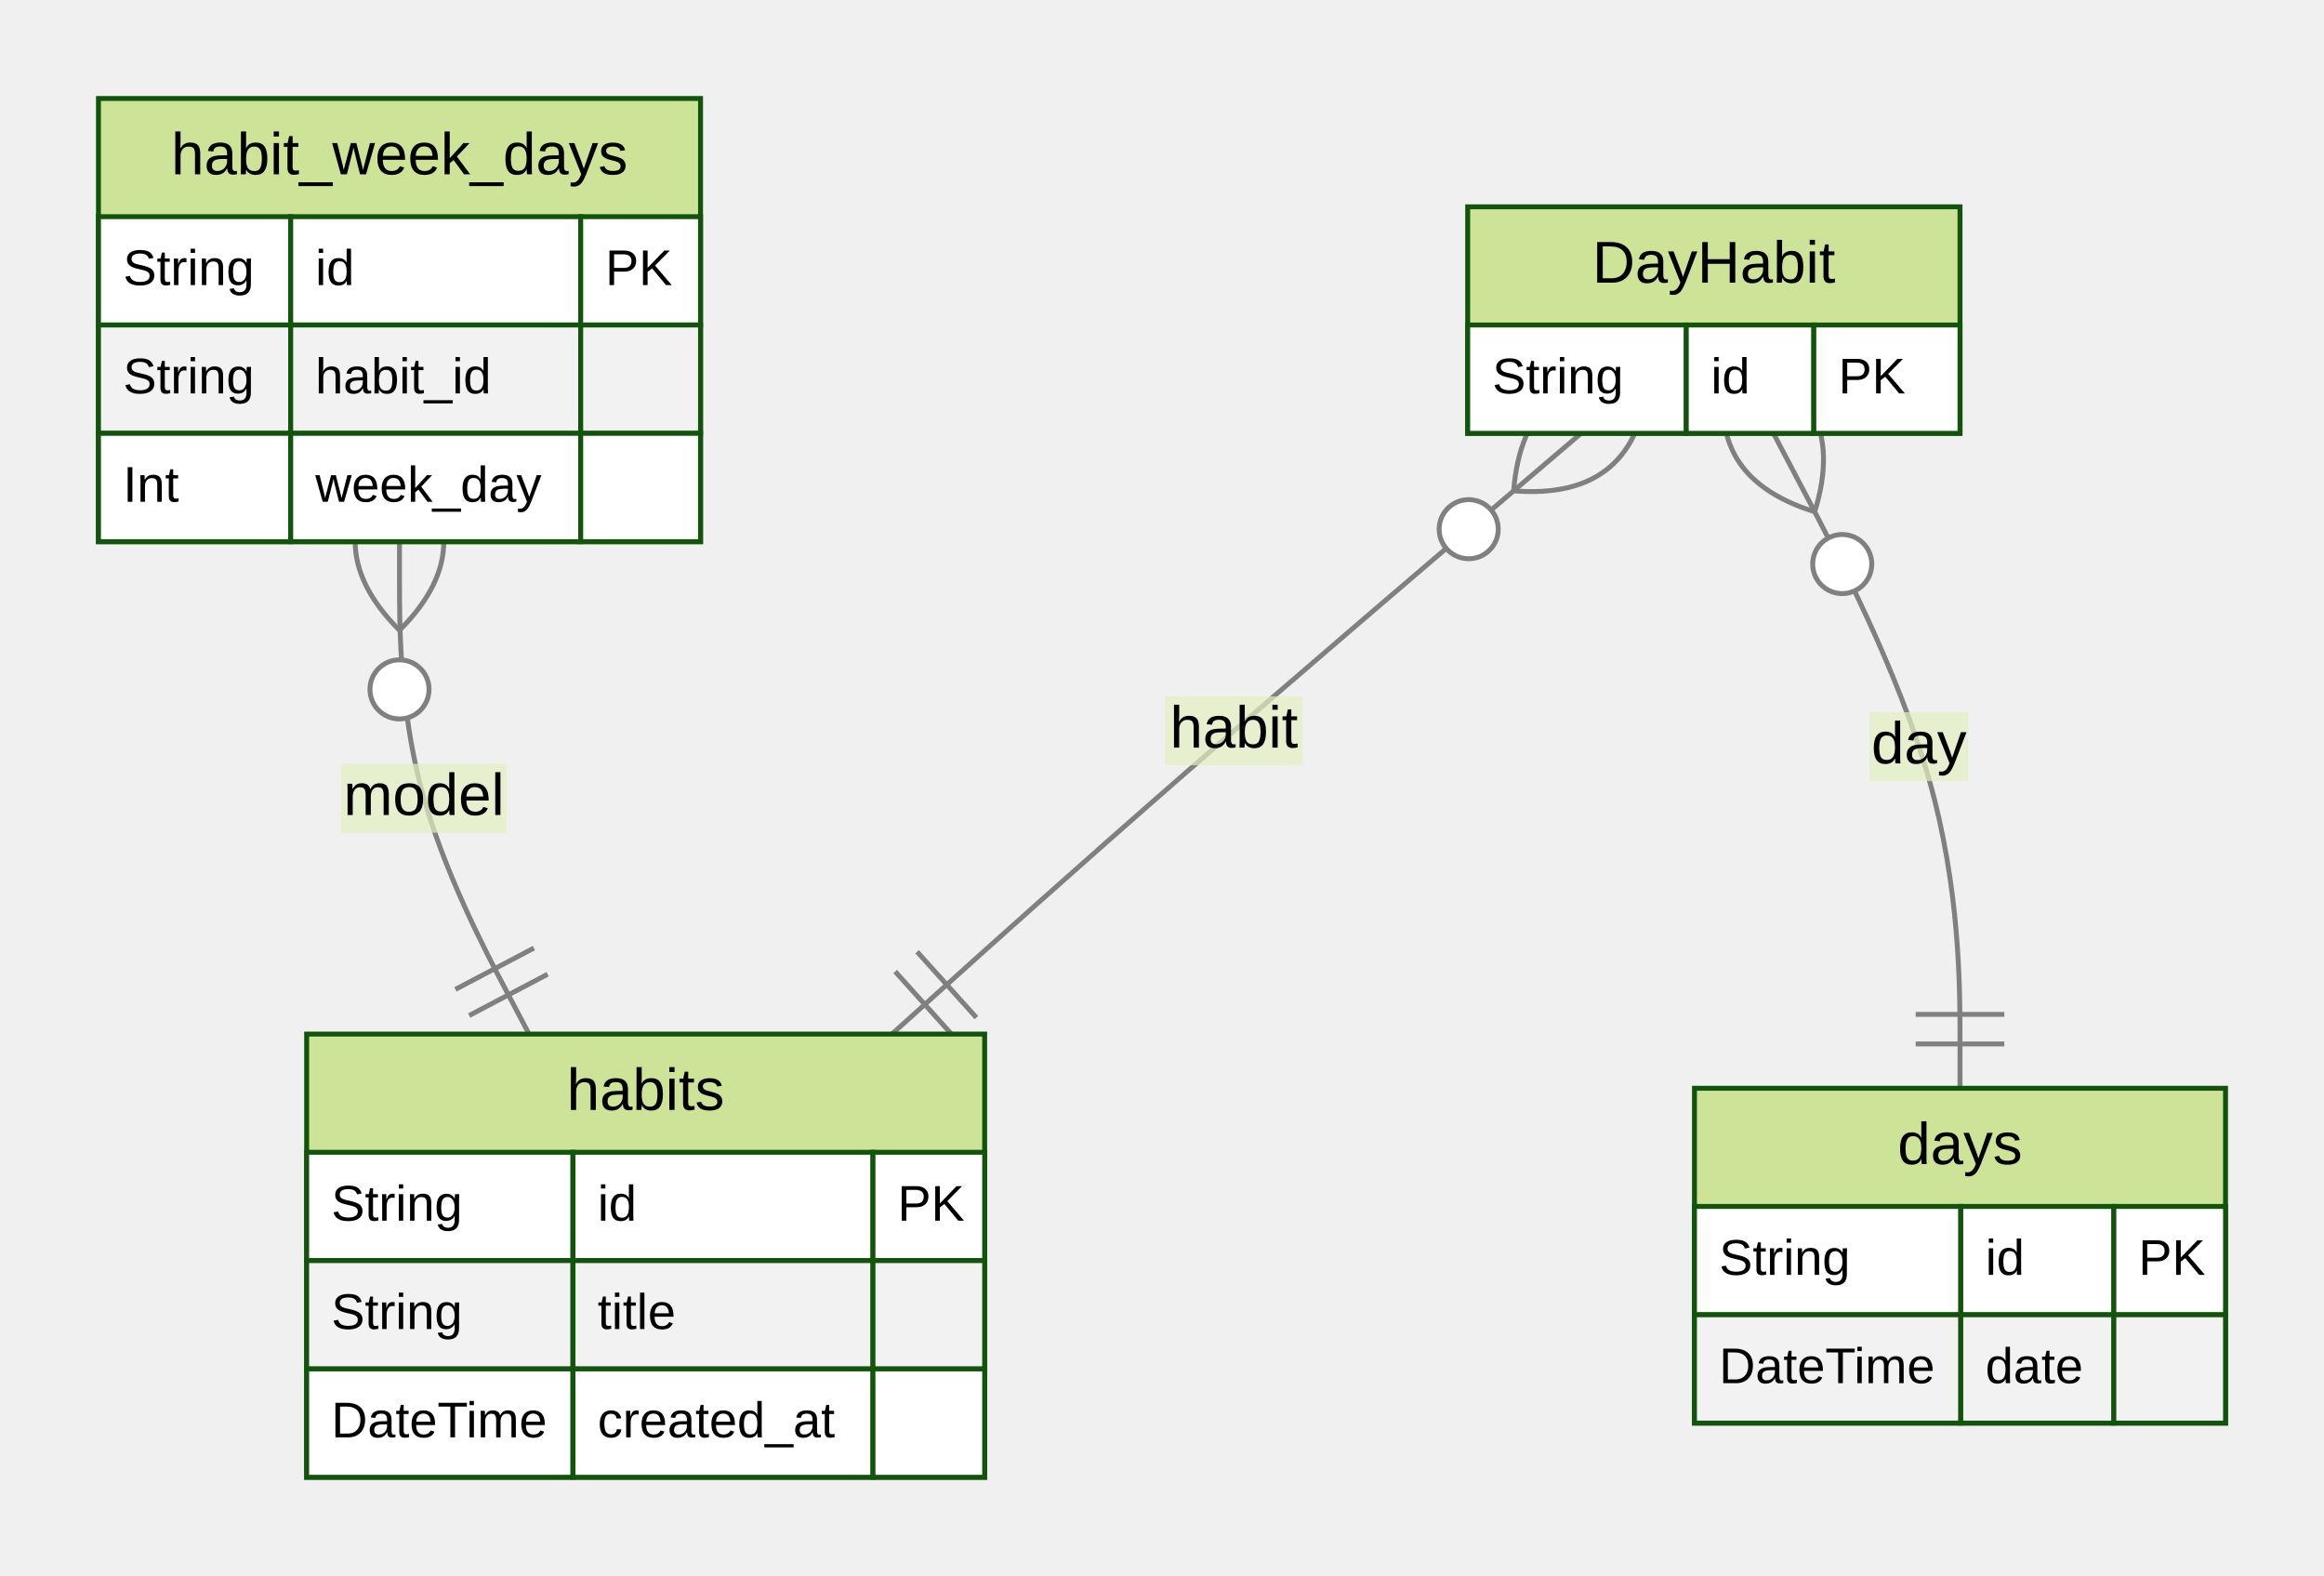
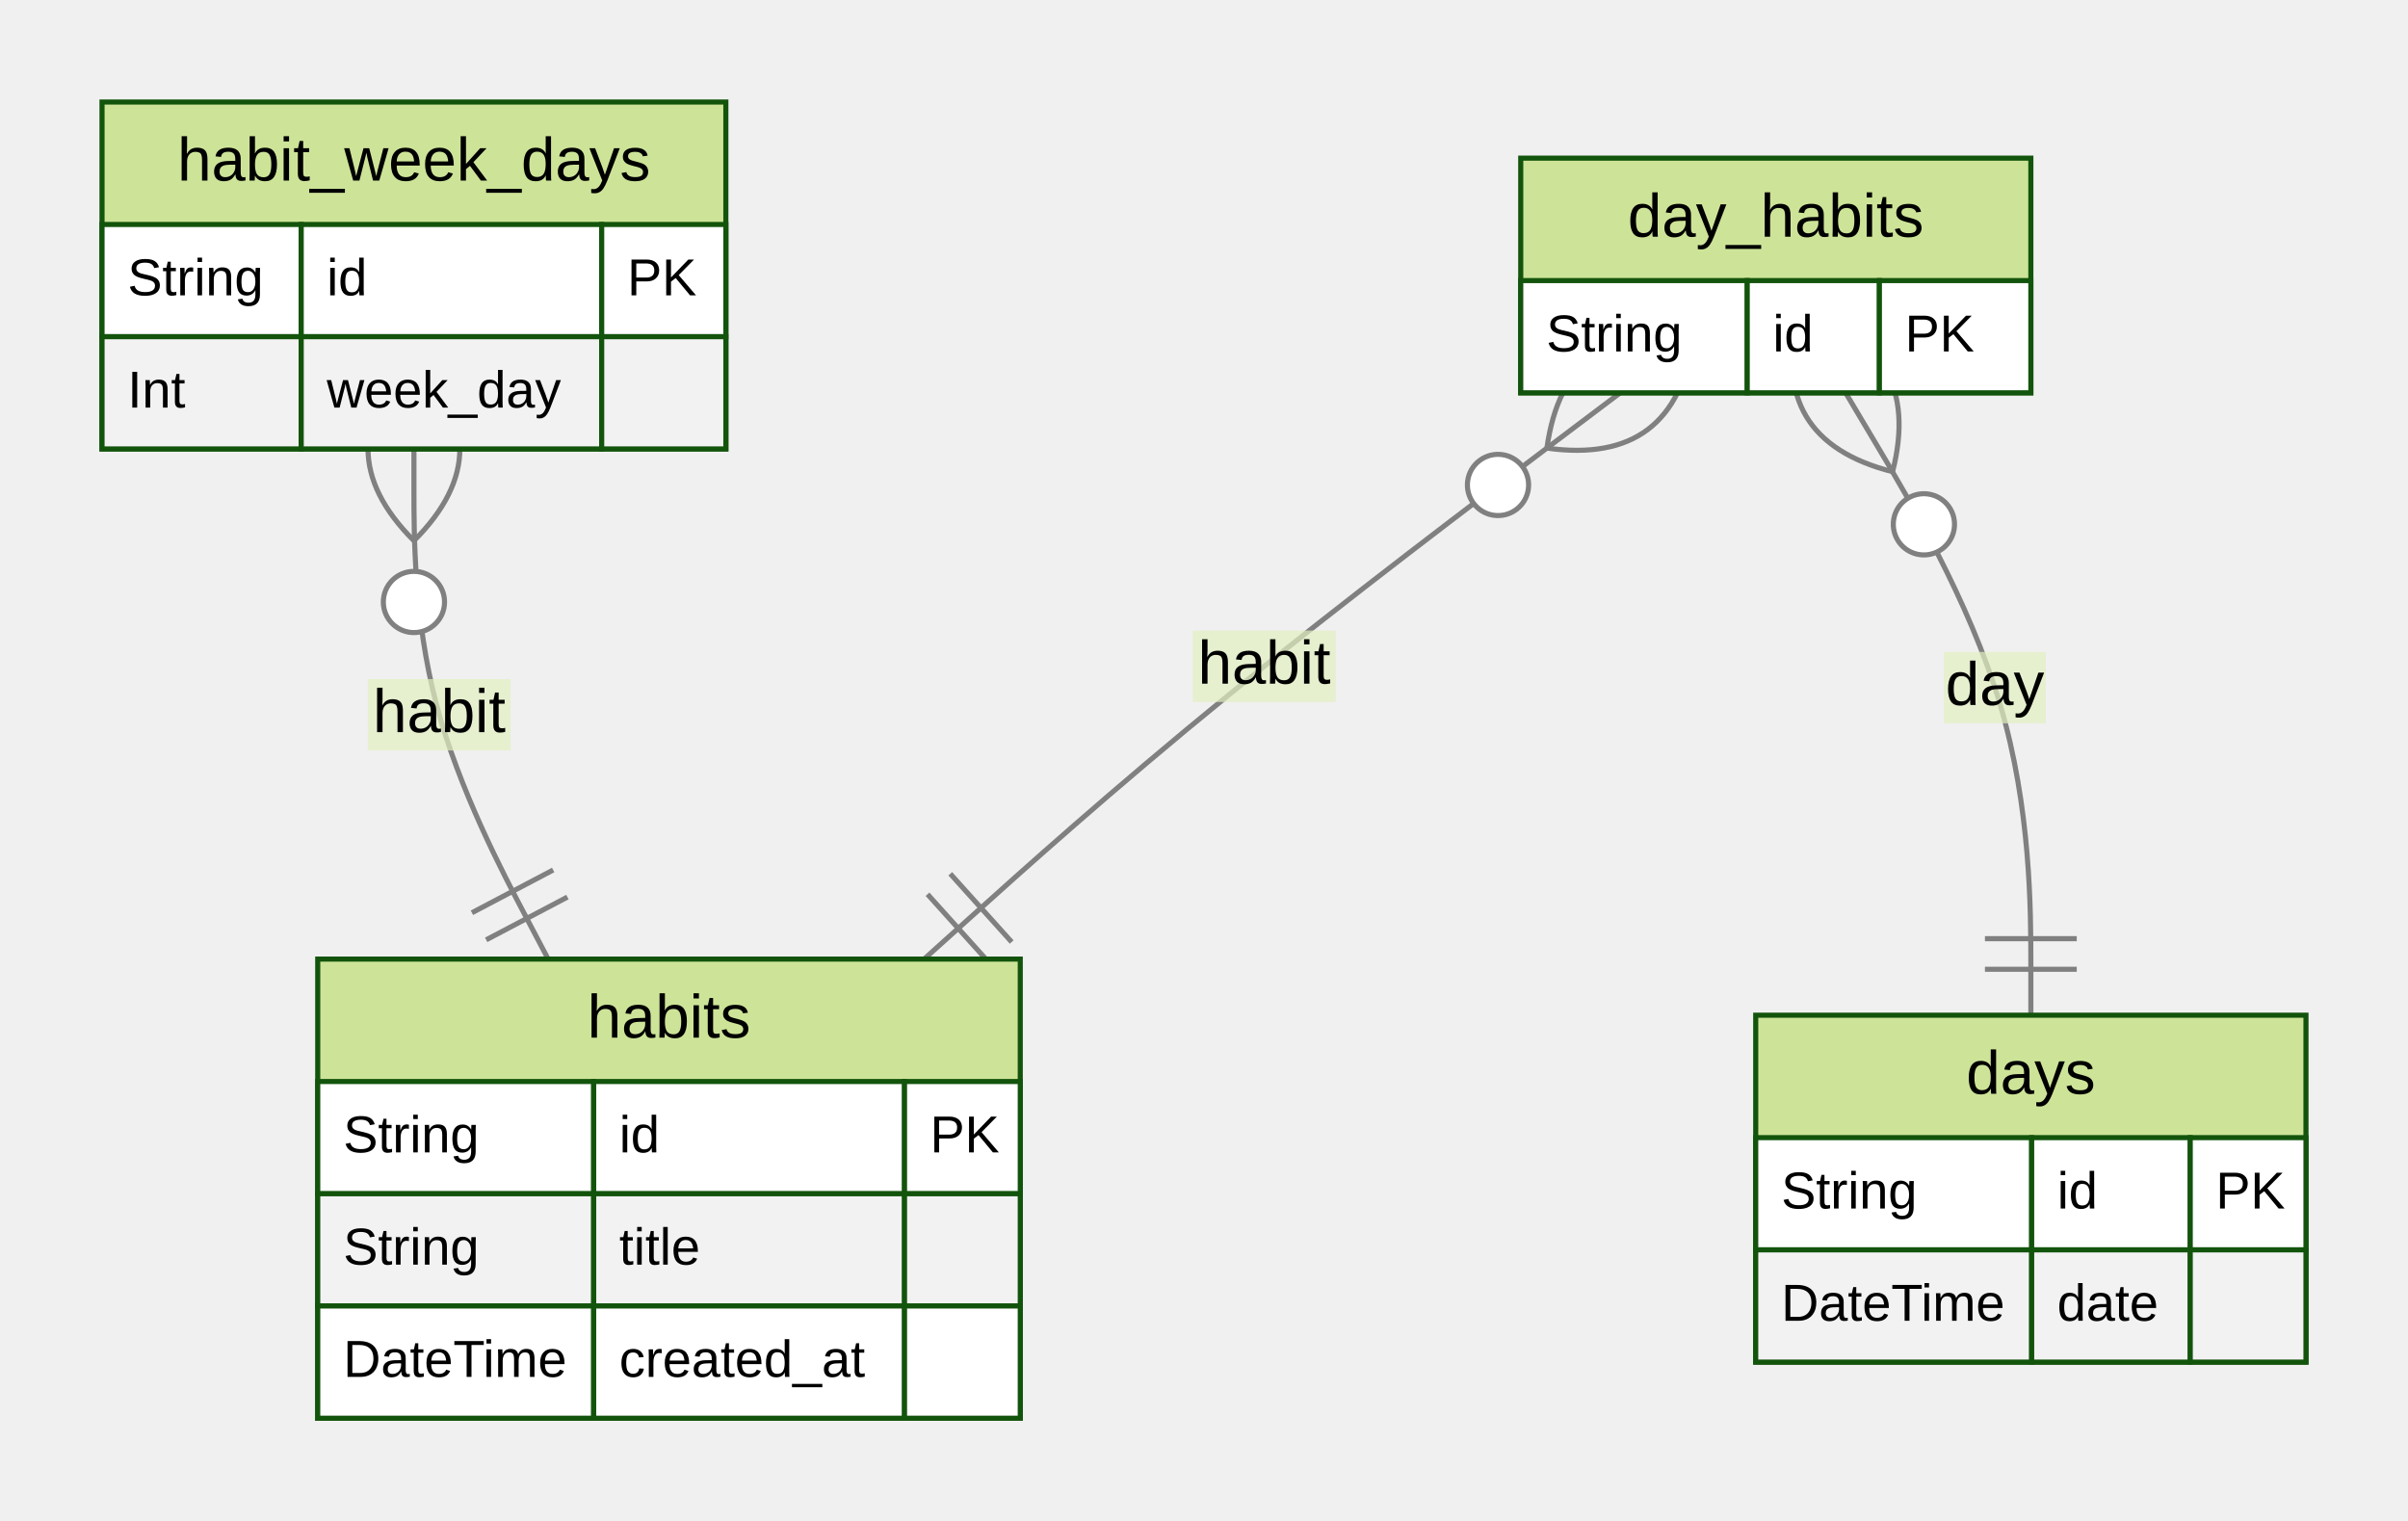
- <svg xmlns="http://www.w3.org/2000/svg" aria-roledescription="er" role="graphics-document document" viewBox="0 0 472.051 320" style="max-width: 472.051px; background-color: white;" width="100%" id="mermaid-0">
+ <svg xmlns="http://www.w3.org/2000/svg" aria-roledescription="er" role="graphics-document document" viewBox="0 0 472.051 298" style="max-width: 472.051px; background-color: white;" width="100%" id="mermaid-0">
  <style>#mermaid-0{font-family:"trebuchet ms",verdana,arial,sans-serif;font-size:16px;fill:#000000;}#mermaid-0 .error-icon{fill:#552222;}#mermaid-0 .error-text{fill:#552222;stroke:#552222;}#mermaid-0 .edge-thickness-normal{stroke-width:2px;}#mermaid-0 .edge-thickness-thick{stroke-width:3.5px;}#mermaid-0 .edge-pattern-solid{stroke-dasharray:0;}#mermaid-0 .edge-pattern-dashed{stroke-dasharray:3;}#mermaid-0 .edge-pattern-dotted{stroke-dasharray:2;}#mermaid-0 .marker{fill:#000000;stroke:#000000;}#mermaid-0 .marker.cross{stroke:#000000;}#mermaid-0 svg{font-family:"trebuchet ms",verdana,arial,sans-serif;font-size:16px;}#mermaid-0 .entityBox{fill:#cde498;stroke:#13540c;}#mermaid-0 .attributeBoxOdd{fill:#ffffff;stroke:#13540c;}#mermaid-0 .attributeBoxEven{fill:#f2f2f2;stroke:#13540c;}#mermaid-0 .relationshipLabelBox{fill:hsl(78.158, 58.462%, 84.51%);opacity:0.7;background-color:hsl(78.158, 58.462%, 84.51%);}#mermaid-0 .relationshipLabelBox rect{opacity:0.5;}#mermaid-0 .relationshipLine{stroke:#000000;}#mermaid-0 .entityTitleText{text-anchor:middle;font-size:18px;fill:#000000;}#mermaid-0 :root{--mermaid-font-family:"trebuchet ms",verdana,arial,sans-serif;}</style>
  <g />
  <defs>
    <marker orient="auto" markerHeight="18" markerWidth="18" refY="9" refX="0" id="ONLY_ONE_START">
      <path d="M9,0 L9,18 M15,0 L15,18" fill="none" stroke="gray" />
    </marker>
  </defs>
  <defs>
    <marker orient="auto" markerHeight="18" markerWidth="18" refY="9" refX="18" id="ONLY_ONE_END">
      <path d="M3,0 L3,18 M9,0 L9,18" fill="none" stroke="gray" />
    </marker>
  </defs>
  <defs>
    <marker orient="auto" markerHeight="18" markerWidth="30" refY="9" refX="0" id="ZERO_OR_ONE_START">
      <circle r="6" cy="9" cx="21" fill="white" stroke="gray" />
      <path d="M9,0 L9,18" fill="none" stroke="gray" />
    </marker>
  </defs>
  <defs>
    <marker orient="auto" markerHeight="18" markerWidth="30" refY="9" refX="30" id="ZERO_OR_ONE_END">
      <circle r="6" cy="9" cx="9" fill="white" stroke="gray" />
      <path d="M21,0 L21,18" fill="none" stroke="gray" />
    </marker>
  </defs>
  <defs>
    <marker orient="auto" markerHeight="36" markerWidth="45" refY="18" refX="18" id="ONE_OR_MORE_START">
      <path d="M0,18 Q 18,0 36,18 Q 18,36 0,18 M42,9 L42,27" fill="none" stroke="gray" />
    </marker>
  </defs>
  <defs>
    <marker orient="auto" markerHeight="36" markerWidth="45" refY="18" refX="27" id="ONE_OR_MORE_END">
      <path d="M3,9 L3,27 M9,18 Q27,0 45,18 Q27,36 9,18" fill="none" stroke="gray" />
    </marker>
  </defs>
  <defs>
    <marker orient="auto" markerHeight="36" markerWidth="57" refY="18" refX="18" id="ZERO_OR_MORE_START">
      <circle r="6" cy="18" cx="48" fill="white" stroke="gray" />
      <path d="M0,18 Q18,0 36,18 Q18,36 0,18" fill="none" stroke="gray" />
    </marker>
  </defs>
  <defs>
    <marker orient="auto" markerHeight="36" markerWidth="57" refY="18" refX="39" id="ZERO_OR_MORE_END">
      <circle r="6" cy="18" cx="9" fill="white" stroke="gray" />
      <path d="M21,18 Q39,0 57,18 Q39,36 21,18" fill="none" stroke="gray" />
    </marker>
  </defs>
-   <path style="stroke: gray; fill: none;" marker-start="url(#ZERO_OR_MORE_START)" marker-end="url(#ONLY_ONE_END)" d="M81.146,110L81.146,118.333C81.146,126.667,81.146,143.333,85.532,160C89.918,176.667,98.69,193.333,103.076,201.667L107.462,210" class="er relationshipLine" />
-   <path style="stroke: gray; fill: none;" marker-start="url(#ZERO_OR_MORE_START)" marker-end="url(#ONLY_ONE_END)" d="M360.222,88L366.538,100C372.853,112,385.485,136,391.801,158.167C398.116,180.333,398.116,200.667,398.116,210.833L398.116,221" class="er relationshipLine" />
-   <path style="stroke: gray; fill: none;" marker-start="url(#ZERO_OR_MORE_START)" marker-end="url(#ONLY_ONE_END)" d="M321.147,88L307.076,100C293.004,112,264.862,136,241.53,156.333C218.198,176.667,199.676,193.333,190.416,201.667L181.155,210" class="er relationshipLine" />
-   <g transform="translate(62.28748,210 )" id="entity-habits-59333331-6c3a-54f1-a56e-d211c6383727">
+   <path style="stroke: gray; fill: none;" marker-start="url(#ZERO_OR_MORE_START)" marker-end="url(#ONLY_ONE_END)" d="M81.146,88L81.146,96.333C81.146,104.667,81.146,121.333,85.532,138C89.918,154.667,98.69,171.333,103.076,179.667L107.462,188" class="er relationshipLine" />
+   <path style="stroke: gray; fill: none;" marker-start="url(#ZERO_OR_MORE_START)" marker-end="url(#ONLY_ONE_END)" d="M361.807,77L367.859,87.167C373.91,97.333,386.013,117.667,392.065,138C398.116,158.333,398.116,178.667,398.116,188.833L398.116,199" class="er relationshipLine" />
+   <path style="stroke: gray; fill: none;" marker-start="url(#ZERO_OR_MORE_START)" marker-end="url(#ONLY_ONE_END)" d="M317.615,77L304.132,87.167C290.65,97.333,263.685,117.667,240.941,136.167C218.198,154.667,199.676,171.333,190.416,179.667L181.155,188" class="er relationshipLine" />
+   <g transform="translate(62.28748,188 )" id="entity-habits-59333331-6c3a-54f1-a56e-d211c6383727">
    <rect height="90" width="137.718" y="0" x="0" class="er entityBox" />
    <text style="dominant-baseline: middle; text-anchor: middle; font-size: 12px;" transform="translate(68.85901,12)" y="0" x="0" id="text-entity-habits-59333331-6c3a-54f1-a56e-d211c6383727" class="er entityLabel">habits</text>
    <rect height="22" width="54.096" y="24" x="0" class="er attributeBoxOdd" />
    <text style="dominant-baseline: middle; font-size: 10.2px;" transform="translate(5,35)" y="0" x="0" id="text-entity-habits-59333331-6c3a-54f1-a56e-d211c6383727-attr-1-type" class="er entityLabel">String</text>
    <rect height="22" width="60.935" y="24" x="54.096" class="er attributeBoxOdd" />
    <text style="dominant-baseline: middle; font-size: 10.2px;" transform="translate(59.09555,35)" y="0" x="0" id="text-entity-habits-59333331-6c3a-54f1-a56e-d211c6383727-attr-1-name" class="er entityLabel">id</text>
    <rect height="22" width="22.688" y="24" x="115.03" class="er attributeBoxOdd" />
    <text style="dominant-baseline: middle; font-size: 10.2px;" transform="translate(120.0303,35)" y="0" x="0" id="text-entity-habits-59333331-6c3a-54f1-a56e-d211c6383727-attr-1-key" class="er entityLabel">PK</text>
    <rect height="22" width="54.096" y="46" x="0" class="er attributeBoxEven" />
    <text style="dominant-baseline: middle; font-size: 10.2px;" transform="translate(5,57)" y="0" x="0" id="text-entity-habits-59333331-6c3a-54f1-a56e-d211c6383727-attr-2-type" class="er entityLabel">String</text>
    <rect height="22" width="60.935" y="46" x="54.096" class="er attributeBoxEven" />
    <text style="dominant-baseline: middle; font-size: 10.2px;" transform="translate(59.09555,57)" y="0" x="0" id="text-entity-habits-59333331-6c3a-54f1-a56e-d211c6383727-attr-2-name" class="er entityLabel">title</text>
    <rect height="22" width="22.688" y="46" x="115.03" class="er attributeBoxEven" />
    <text style="dominant-baseline: middle; font-size: 10.2px;" transform="translate(120.0303,57)" y="0" x="0" id="text-entity-habits-59333331-6c3a-54f1-a56e-d211c6383727-attr-2-key" class="er entityLabel" />
    <rect height="22" width="54.096" y="68" x="0" class="er attributeBoxOdd" />
    <text style="dominant-baseline: middle; font-size: 10.2px;" transform="translate(5,79)" y="0" x="0" id="text-entity-habits-59333331-6c3a-54f1-a56e-d211c6383727-attr-3-type" class="er entityLabel">DateTime</text>
    <rect height="22" width="60.935" y="68" x="54.096" class="er attributeBoxOdd" />
    <text style="dominant-baseline: middle; font-size: 10.2px;" transform="translate(59.09555,79)" y="0" x="0" id="text-entity-habits-59333331-6c3a-54f1-a56e-d211c6383727-attr-3-name" class="er entityLabel">created_at</text>
    <rect height="22" width="22.688" y="68" x="115.03" class="er attributeBoxOdd" />
    <text style="dominant-baseline: middle; font-size: 10.2px;" transform="translate(120.0303,79)" y="0" x="0" id="text-entity-habits-59333331-6c3a-54f1-a56e-d211c6383727-attr-3-key" class="er entityLabel" />
  </g>
  <g transform="translate(20,20 )" id="entity-habitweekdays-c488fb80-c3d4-506f-b902-5c8dc46a0a5a">
-     <rect height="90" width="122.293" y="0" x="0" class="er entityBox" />
+     <rect height="68" width="122.293" y="0" x="0" class="er entityBox" />
    <text style="dominant-baseline: middle; text-anchor: middle; font-size: 12px;" transform="translate(61.14648,12)" y="0" x="0" id="text-entity-habitweekdays-c488fb80-c3d4-506f-b902-5c8dc46a0a5a" class="er entityLabel">habit_week_days</text>
    <rect height="22" width="39.048" y="24" x="0" class="er attributeBoxOdd" />
    <text style="dominant-baseline: middle; font-size: 10.2px;" transform="translate(5,35)" y="0" x="0" id="text-entity-habitweekdays-c488fb80-c3d4-506f-b902-5c8dc46a0a5a-attr-1-type" class="er entityLabel">String</text>
    <rect height="22" width="58.904" y="24" x="39.048" class="er attributeBoxOdd" />
    <text style="dominant-baseline: middle; font-size: 10.2px;" transform="translate(44.04844,35)" y="0" x="0" id="text-entity-habitweekdays-c488fb80-c3d4-506f-b902-5c8dc46a0a5a-attr-1-name" class="er entityLabel">id</text>
    <rect height="22" width="24.34" y="24" x="97.953" class="er attributeBoxOdd" />
    <text style="dominant-baseline: middle; font-size: 10.2px;" transform="translate(102.9529,35)" y="0" x="0" id="text-entity-habitweekdays-c488fb80-c3d4-506f-b902-5c8dc46a0a5a-attr-1-key" class="er entityLabel">PK</text>
    <rect height="22" width="39.048" y="46" x="0" class="er attributeBoxEven" />
-     <text style="dominant-baseline: middle; font-size: 10.2px;" transform="translate(5,57)" y="0" x="0" id="text-entity-habitweekdays-c488fb80-c3d4-506f-b902-5c8dc46a0a5a-attr-2-type" class="er entityLabel">String</text>
+     <text style="dominant-baseline: middle; font-size: 10.2px;" transform="translate(5,57)" y="0" x="0" id="text-entity-habitweekdays-c488fb80-c3d4-506f-b902-5c8dc46a0a5a-attr-2-type" class="er entityLabel">Int</text>
    <rect height="22" width="58.904" y="46" x="39.048" class="er attributeBoxEven" />
-     <text style="dominant-baseline: middle; font-size: 10.2px;" transform="translate(44.04844,57)" y="0" x="0" id="text-entity-habitweekdays-c488fb80-c3d4-506f-b902-5c8dc46a0a5a-attr-2-name" class="er entityLabel">habit_id</text>
+     <text style="dominant-baseline: middle; font-size: 10.2px;" transform="translate(44.04844,57)" y="0" x="0" id="text-entity-habitweekdays-c488fb80-c3d4-506f-b902-5c8dc46a0a5a-attr-2-name" class="er entityLabel">week_day</text>
    <rect height="22" width="24.34" y="46" x="97.953" class="er attributeBoxEven" />
    <text style="dominant-baseline: middle; font-size: 10.2px;" transform="translate(102.9529,57)" y="0" x="0" id="text-entity-habitweekdays-c488fb80-c3d4-506f-b902-5c8dc46a0a5a-attr-2-key" class="er entityLabel" />
-     <rect height="22" width="39.048" y="68" x="0" class="er attributeBoxOdd" />
-     <text style="dominant-baseline: middle; font-size: 10.2px;" transform="translate(5,79)" y="0" x="0" id="text-entity-habitweekdays-c488fb80-c3d4-506f-b902-5c8dc46a0a5a-attr-3-type" class="er entityLabel">Int</text>
-     <rect height="22" width="58.904" y="68" x="39.048" class="er attributeBoxOdd" />
-     <text style="dominant-baseline: middle; font-size: 10.2px;" transform="translate(44.04844,79)" y="0" x="0" id="text-entity-habitweekdays-c488fb80-c3d4-506f-b902-5c8dc46a0a5a-attr-3-name" class="er entityLabel">week_day</text>
-     <rect height="22" width="24.34" y="68" x="97.953" class="er attributeBoxOdd" />
-     <text style="dominant-baseline: middle; font-size: 10.2px;" transform="translate(102.9529,79)" y="0" x="0" id="text-entity-habitweekdays-c488fb80-c3d4-506f-b902-5c8dc46a0a5a-attr-3-key" class="er entityLabel" />
  </g>
-   <g transform="translate(344.182,221 )" id="entity-days-1423ac63-3526-5a52-8359-97be9f67b867">
+   <g transform="translate(344.182,199 )" id="entity-days-1423ac63-3526-5a52-8359-97be9f67b867">
    <rect height="68" width="107.869" y="0" x="0" class="er entityBox" />
    <text style="dominant-baseline: middle; text-anchor: middle; font-size: 12px;" transform="translate(53.93452,12)" y="0" x="0" id="text-entity-days-1423ac63-3526-5a52-8359-97be9f67b867" class="er entityLabel">days</text>
    <rect height="22" width="54.096" y="24" x="0" class="er attributeBoxOdd" />
    <text style="dominant-baseline: middle; font-size: 10.2px;" transform="translate(5,35)" y="0" x="0" id="text-entity-days-1423ac63-3526-5a52-8359-97be9f67b867-attr-1-type" class="er entityLabel">String</text>
    <rect height="22" width="31.086" y="24" x="54.096" class="er attributeBoxOdd" />
    <text style="dominant-baseline: middle; font-size: 10.2px;" transform="translate(59.09555,35)" y="0" x="0" id="text-entity-days-1423ac63-3526-5a52-8359-97be9f67b867-attr-1-name" class="er entityLabel">id</text>
    <rect height="22" width="22.688" y="24" x="85.181" class="er attributeBoxOdd" />
    <text style="dominant-baseline: middle; font-size: 10.2px;" transform="translate(90.18137,35)" y="0" x="0" id="text-entity-days-1423ac63-3526-5a52-8359-97be9f67b867-attr-1-key" class="er entityLabel">PK</text>
    <rect height="22" width="54.096" y="46" x="0" class="er attributeBoxEven" />
    <text style="dominant-baseline: middle; font-size: 10.2px;" transform="translate(5,57)" y="0" x="0" id="text-entity-days-1423ac63-3526-5a52-8359-97be9f67b867-attr-2-type" class="er entityLabel">DateTime</text>
    <rect height="22" width="31.086" y="46" x="54.096" class="er attributeBoxEven" />
    <text style="dominant-baseline: middle; font-size: 10.2px;" transform="translate(59.09555,57)" y="0" x="0" id="text-entity-days-1423ac63-3526-5a52-8359-97be9f67b867-attr-2-name" class="er entityLabel">date</text>
    <rect height="22" width="22.688" y="46" x="85.181" class="er attributeBoxEven" />
    <text style="dominant-baseline: middle; font-size: 10.2px;" transform="translate(90.18137,57)" y="0" x="0" id="text-entity-days-1423ac63-3526-5a52-8359-97be9f67b867-attr-2-key" class="er entityLabel" />
  </g>
-   <g transform="translate(298.1165,42 )" id="entity-DayHabit-5ce25473-23d3-58c3-9cc5-32233c8c58f9">
+   <g transform="translate(298.1165,31 )" id="entity-dayhabits-469d66ca-4756-5919-88f9-7358685a3ac0">
    <rect height="46" width="100" y="0" x="0" class="er entityBox" />
-     <text style="dominant-baseline: middle; text-anchor: middle; font-size: 12px;" transform="translate(50,12)" y="0" x="0" id="text-entity-DayHabit-5ce25473-23d3-58c3-9cc5-32233c8c58f9" class="er entityLabel">DayHabit</text>
+     <text style="dominant-baseline: middle; text-anchor: middle; font-size: 12px;" transform="translate(50,12)" y="0" x="0" id="text-entity-dayhabits-469d66ca-4756-5919-88f9-7358685a3ac0" class="er entityLabel">day_habits</text>
    <rect height="22" width="44.399" y="24" x="0" class="er attributeBoxOdd" />
-     <text style="dominant-baseline: middle; font-size: 10.2px;" transform="translate(5,35)" y="0" x="0" id="text-entity-DayHabit-5ce25473-23d3-58c3-9cc5-32233c8c58f9-attr-1-type" class="er entityLabel">String</text>
+     <text style="dominant-baseline: middle; font-size: 10.2px;" transform="translate(5,35)" y="0" x="0" id="text-entity-dayhabits-469d66ca-4756-5919-88f9-7358685a3ac0-attr-1-type" class="er entityLabel">String</text>
    <rect height="22" width="25.911" y="24" x="44.399" class="er attributeBoxOdd" />
-     <text style="dominant-baseline: middle; font-size: 10.2px;" transform="translate(49.39862,35)" y="0" x="0" id="text-entity-DayHabit-5ce25473-23d3-58c3-9cc5-32233c8c58f9-attr-1-name" class="er entityLabel">id</text>
+     <text style="dominant-baseline: middle; font-size: 10.2px;" transform="translate(49.39862,35)" y="0" x="0" id="text-entity-dayhabits-469d66ca-4756-5919-88f9-7358685a3ac0-attr-1-name" class="er entityLabel">id</text>
    <rect height="22" width="29.69" y="24" x="70.31" class="er attributeBoxOdd" />
-     <text style="dominant-baseline: middle; font-size: 10.2px;" transform="translate(75.30976,35)" y="0" x="0" id="text-entity-DayHabit-5ce25473-23d3-58c3-9cc5-32233c8c58f9-attr-1-key" class="er entityLabel">PK</text>
+     <text style="dominant-baseline: middle; font-size: 10.2px;" transform="translate(75.30976,35)" y="0" x="0" id="text-entity-dayhabits-469d66ca-4756-5919-88f9-7358685a3ac0-attr-1-key" class="er entityLabel">PK</text>
  </g>
-   <rect height="14" width="33.631" y="155.109" x="69.295" class="er relationshipLabelBox" />
-   <text style="text-anchor: middle; dominant-baseline: middle; font-size: 12px;" y="162.109" x="86.11" id="rel1" class="er relationshipLabel">model</text>
-   <rect height="14" width="19.99" y="144.626" x="379.784" class="er relationshipLabelBox" />
-   <text style="text-anchor: middle; dominant-baseline: middle; font-size: 12px;" y="151.626" x="389.779" id="rel2" class="er relationshipLabel">day</text>
-   <rect height="14" width="27.969" y="141.417" x="236.657" class="er relationshipLabelBox" />
-   <text style="text-anchor: middle; dominant-baseline: middle; font-size: 12px;" y="148.417" x="250.642" id="rel3" class="er relationshipLabel">habit</text>
+   <rect height="14" width="27.969" y="133.109" x="72.126" class="er relationshipLabelBox" />
+   <text style="text-anchor: middle; dominant-baseline: middle; font-size: 12px;" y="140.109" x="86.11" id="rel1" class="er relationshipLabel">habit</text>
+   <rect height="14" width="19.99" y="127.788" x="381.065" class="er relationshipLabelBox" />
+   <text style="text-anchor: middle; dominant-baseline: middle; font-size: 12px;" y="134.788" x="391.06" id="rel2" class="er relationshipLabel">day</text>
+   <rect height="14" width="27.969" y="123.605" x="233.851" class="er relationshipLabelBox" />
+   <text style="text-anchor: middle; dominant-baseline: middle; font-size: 12px;" y="130.605" x="247.836" id="rel3" class="er relationshipLabel">habit</text>
</svg>
